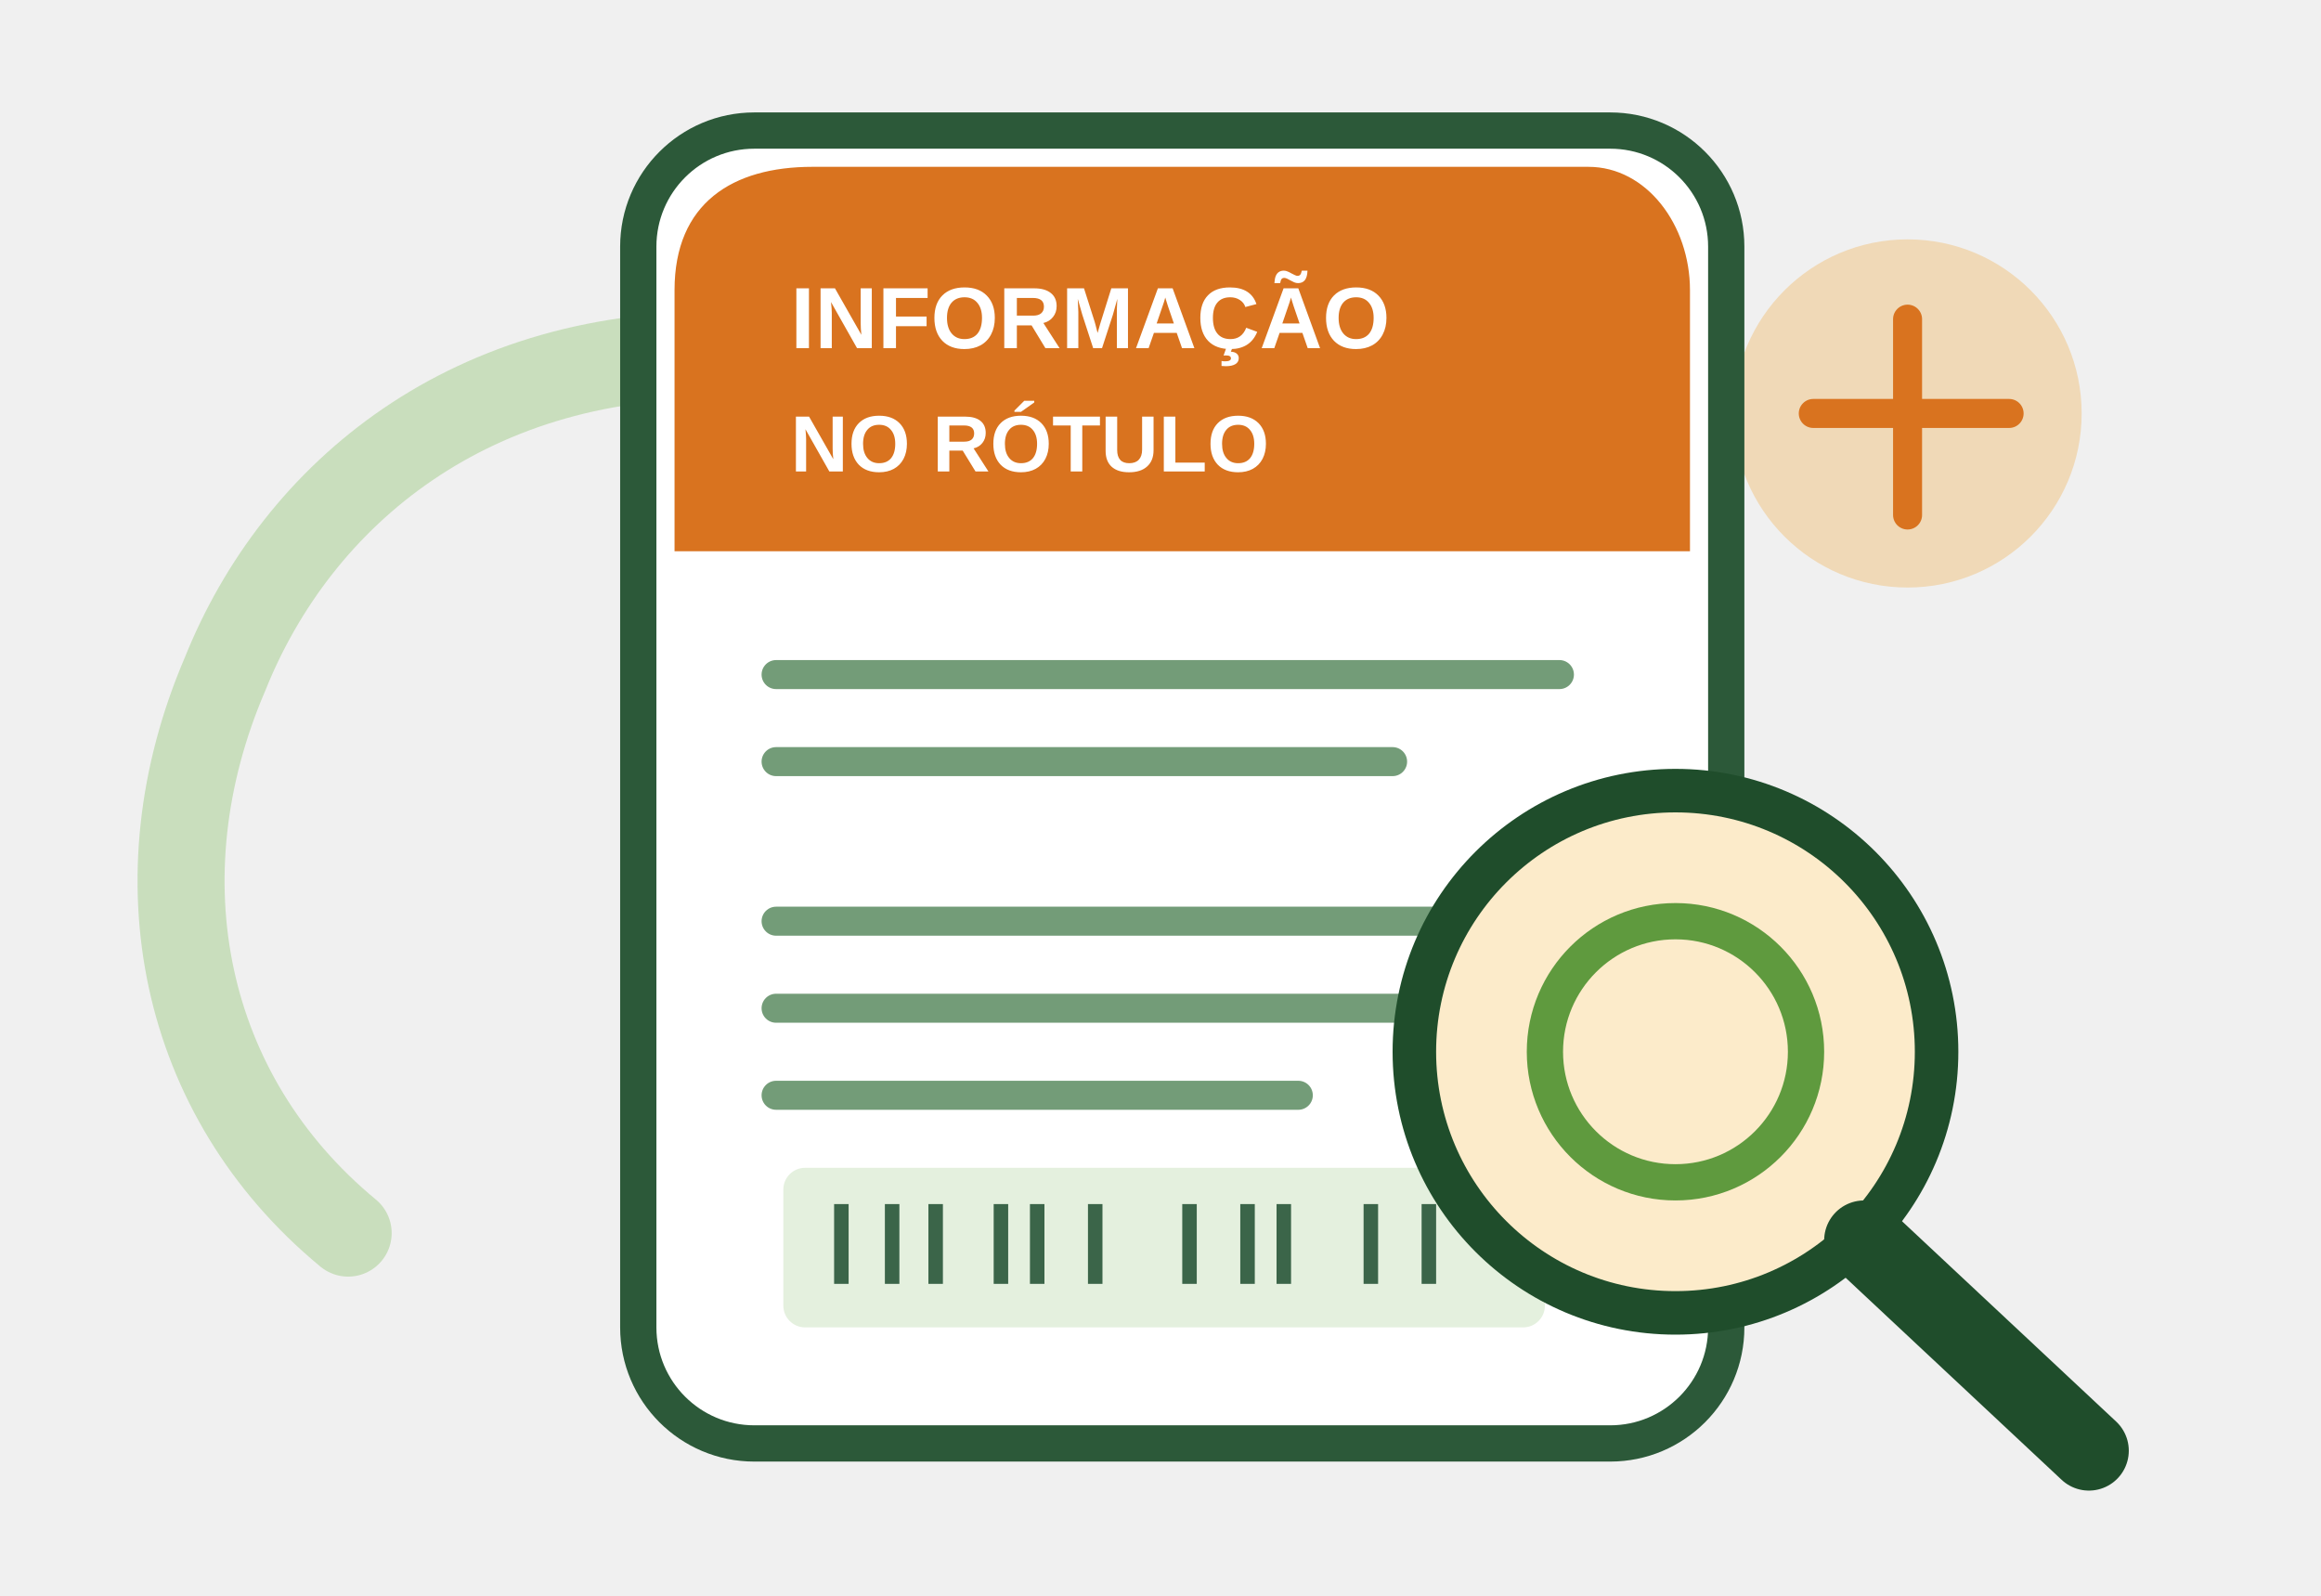
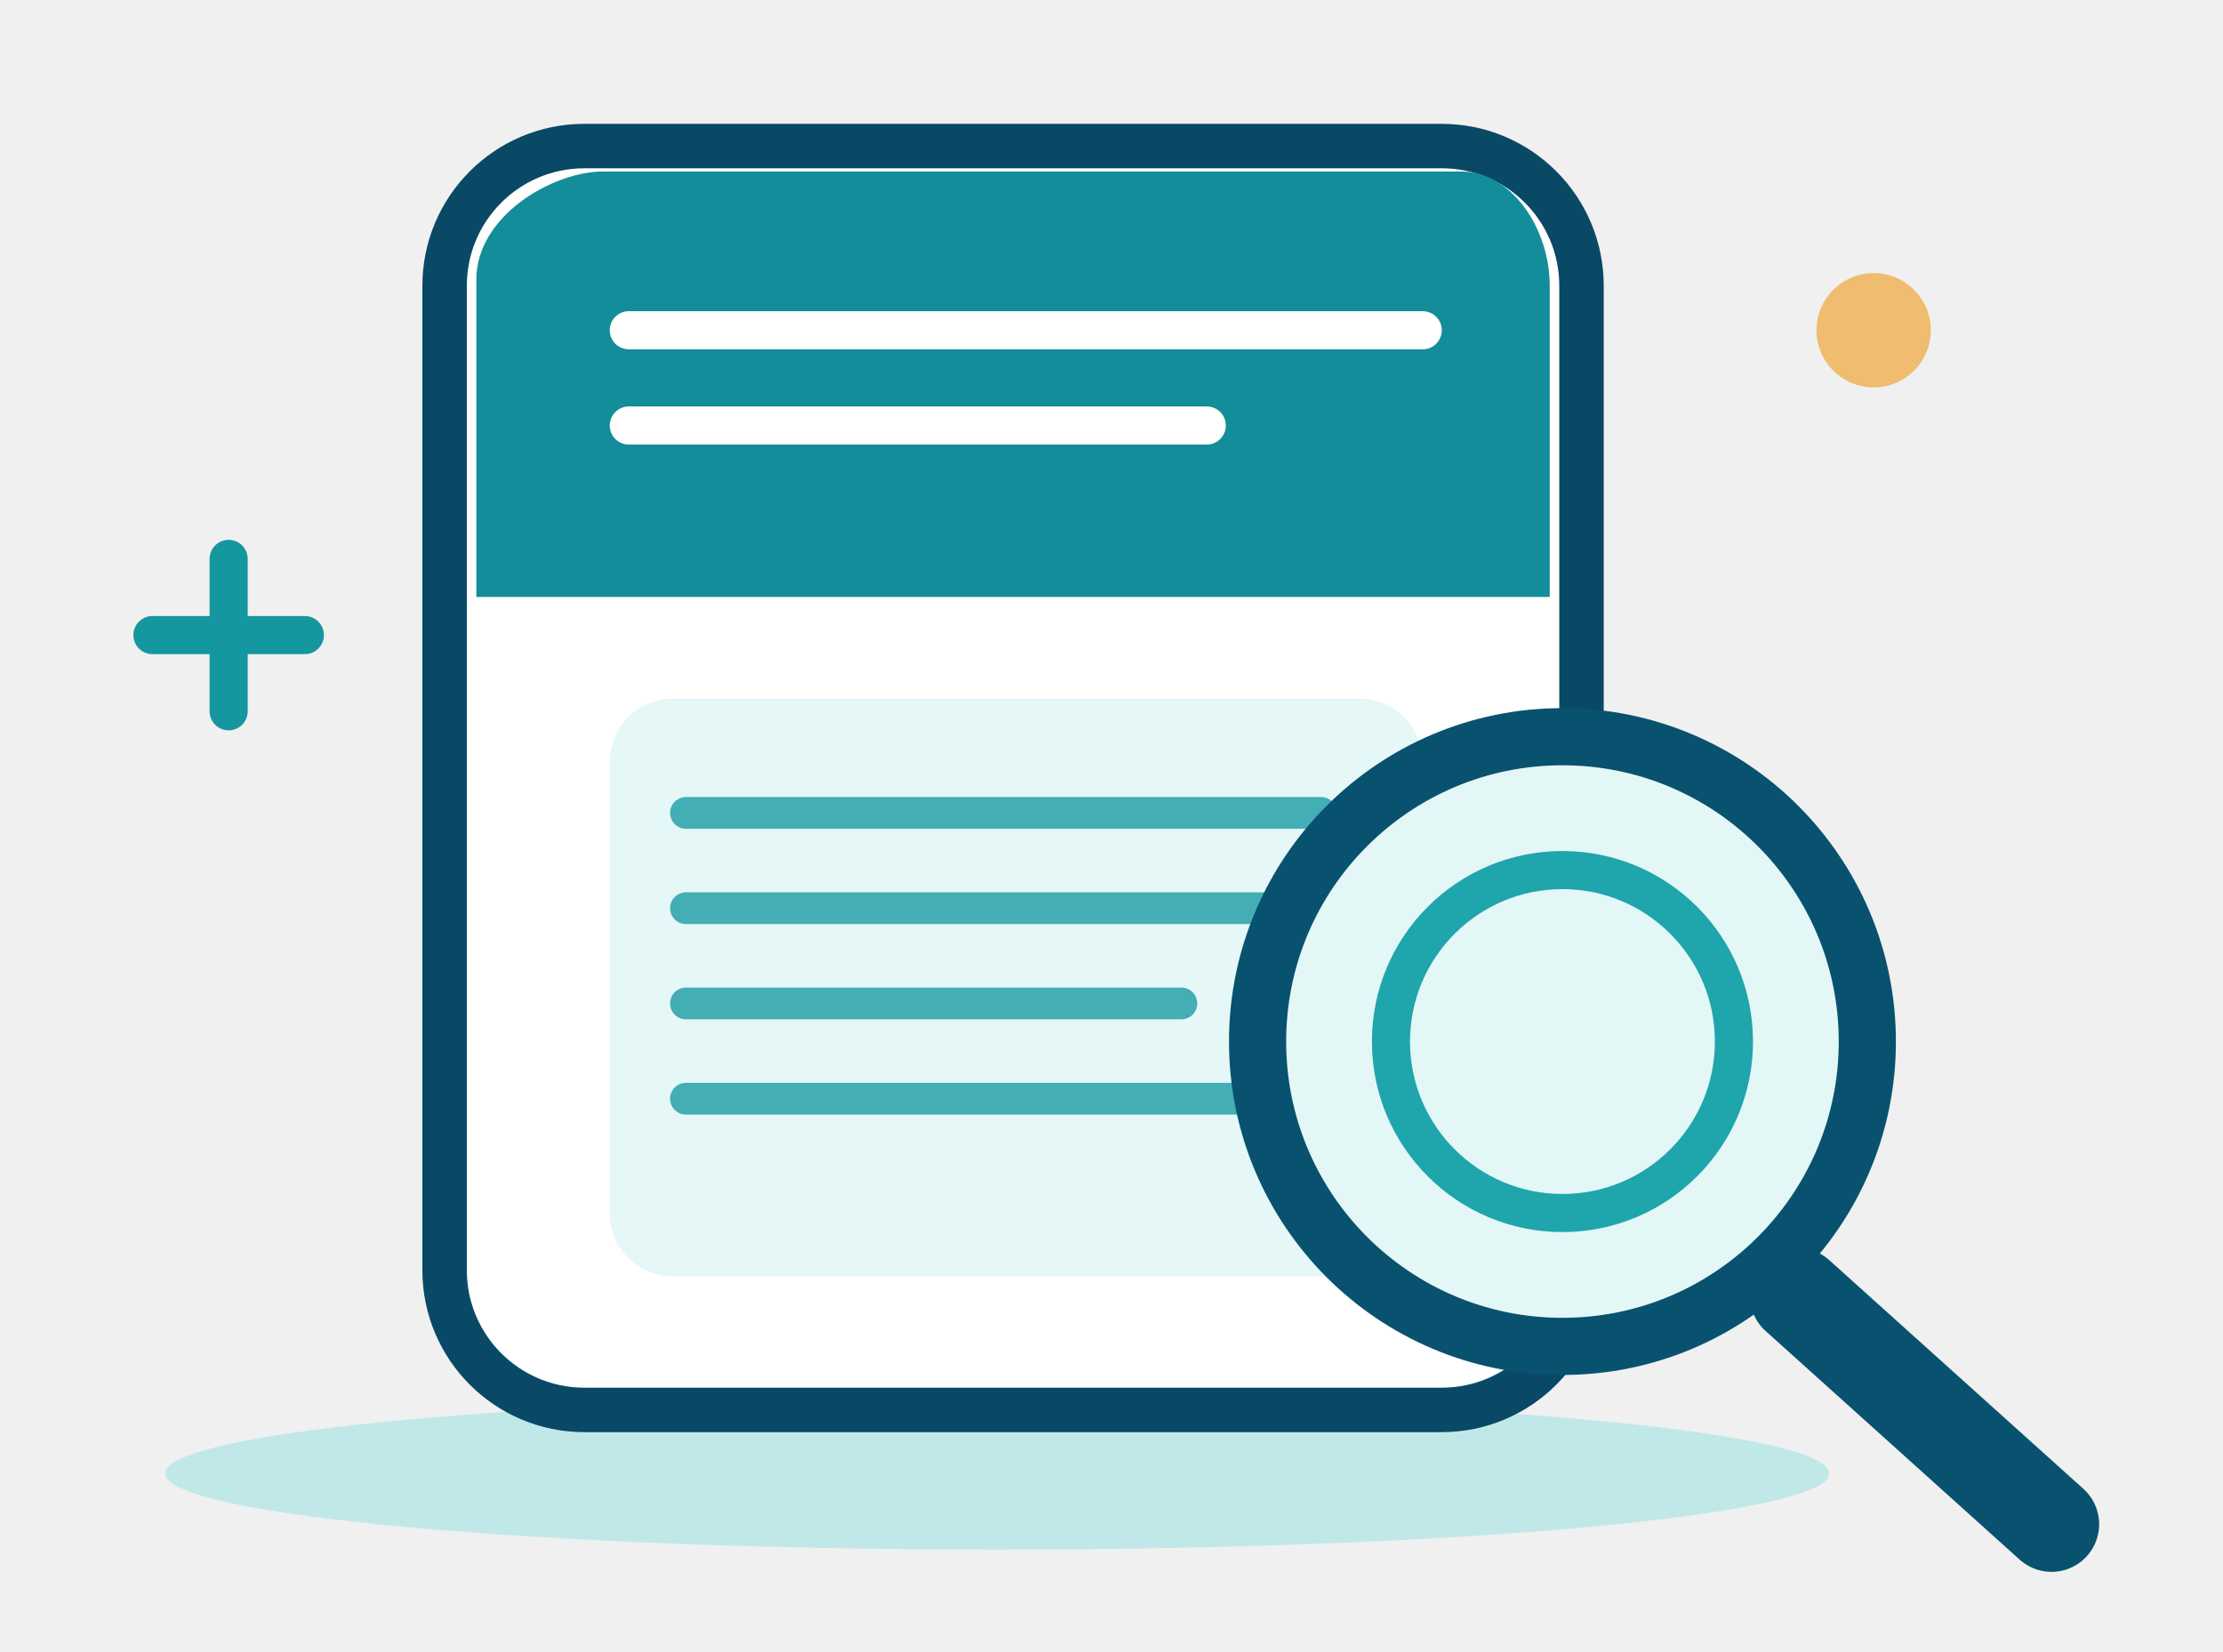
- <svg xmlns="http://www.w3.org/2000/svg" viewBox="0 0 320 220" fill="none">
-   <path d="M48 170c-23-19-29-49-17-77 10-25 34-45 70-44" stroke="#C9DEBD" stroke-width="12" stroke-linecap="round" />
-   <circle cx="263" cy="57" r="24" fill="#F0D9B7" />
-   <path d="M250 57h27M263 44v27" stroke="#D9731F" stroke-width="4" stroke-linecap="round" />
-   <rect x="88" y="18" width="150" height="181" rx="16" fill="#fff" stroke="#2C5939" stroke-width="5" />
-   <path d="M93 40c0-12 8-17 19-17h107c8 0 14 8 14 17v36H93V40Z" fill="#D9731F" />
-   <text x="109" y="48" font-family="Arial,sans-serif" font-size="12" font-weight="700" fill="#fff">INFORMAÇÃO</text>
-   <text x="109" y="65" font-family="Arial,sans-serif" font-size="11" font-weight="700" fill="#fff">NO RÓTULO</text>
-   <path d="M107 93h108M107 105h85M107 127h108M107 139h108M107 151h72" stroke="#739C78" stroke-width="4" stroke-linecap="round" />
-   <rect x="108" y="161" width="105" height="22" rx="3" fill="#E4F0DE" />
-   <path d="M116 166v11m7-11v11m6-11v11m9-11v11m5-11v11m8-11v11m13-11v11m8-11v11m5-11v11m12-11v11m8-11v11" stroke="#3B6549" stroke-width="2" />
-   <circle cx="231" cy="145" r="36" fill="#FCEBCA" stroke="#1F4D2B" stroke-width="6" />
-   <circle cx="231" cy="145" r="18" stroke="#5F9A3E" stroke-width="5" />
-   <path d="m257 171 31 29" stroke="#1F4D2B" stroke-width="11" stroke-linecap="round" />
+ <svg xmlns="http://www.w3.org/2000/svg" viewBox="0 0 350 260" fill="none" role="img" aria-labelledby="t">
+   <ellipse cx="157" cy="232" rx="131" ry="12" fill="#C1E8E8" />
+   <rect x="70" y="23" width="179" height="199" rx="22" fill="#fff" stroke="#0A4966" stroke-width="7" />
+   <path d="M75 44c0-10 12-17 20-17h135c8 0 14 9 14 18v49H75V44Z" fill="#138D9A" />
+   <path d="M99 52h125M99 67h91" stroke="#fff" stroke-width="6" stroke-linecap="round" />
+   <rect x="96" y="110" width="128" height="91" rx="10" fill="#E5F7F7" />
+   <path d="M108 128h100M108 143h100M108 158h78M108 173h100" stroke="#43AEB3" stroke-width="5" stroke-linecap="round" />
+   <circle cx="246" cy="164" r="48" fill="#E3F7F7" stroke="#09526F" stroke-width="9" />
+   <circle cx="246" cy="164" r="27" stroke="#1FA5AC" stroke-width="6" />
+   <path d="m283 204 40 36" stroke="#09526F" stroke-width="15" stroke-linecap="round" />
+   <circle cx="295" cy="52" r="9" fill="#EFBC70" />
+   <path d="M36 88v24m-12-12h24" stroke="#1597A0" stroke-width="6" stroke-linecap="round" />
</svg>
